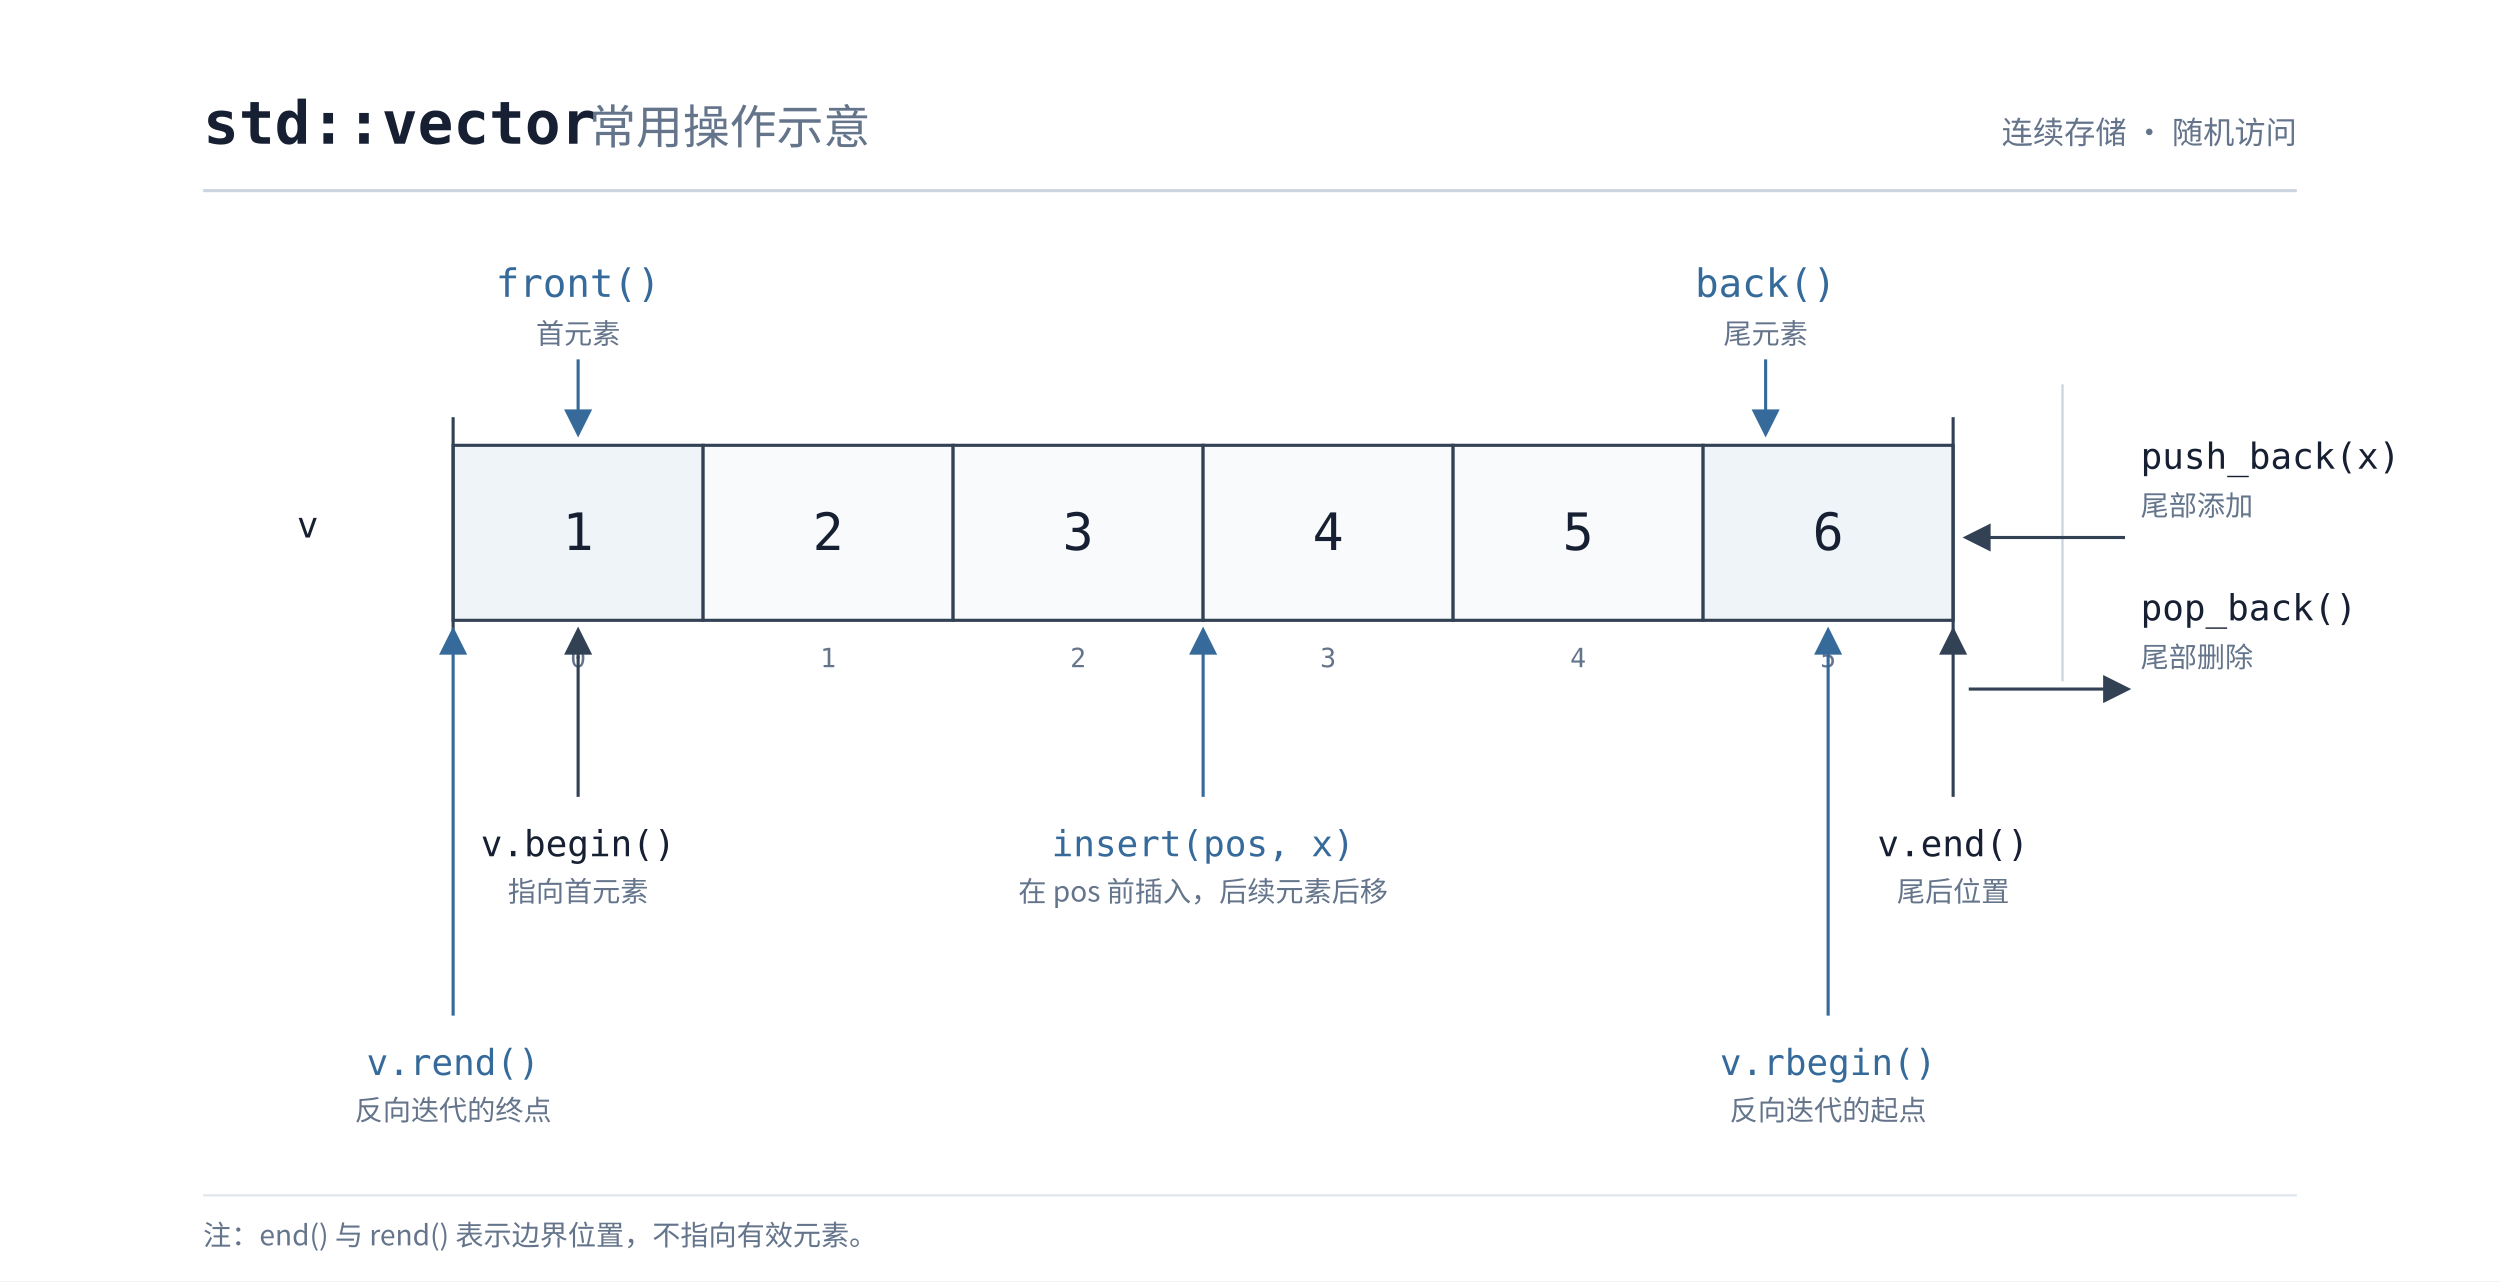
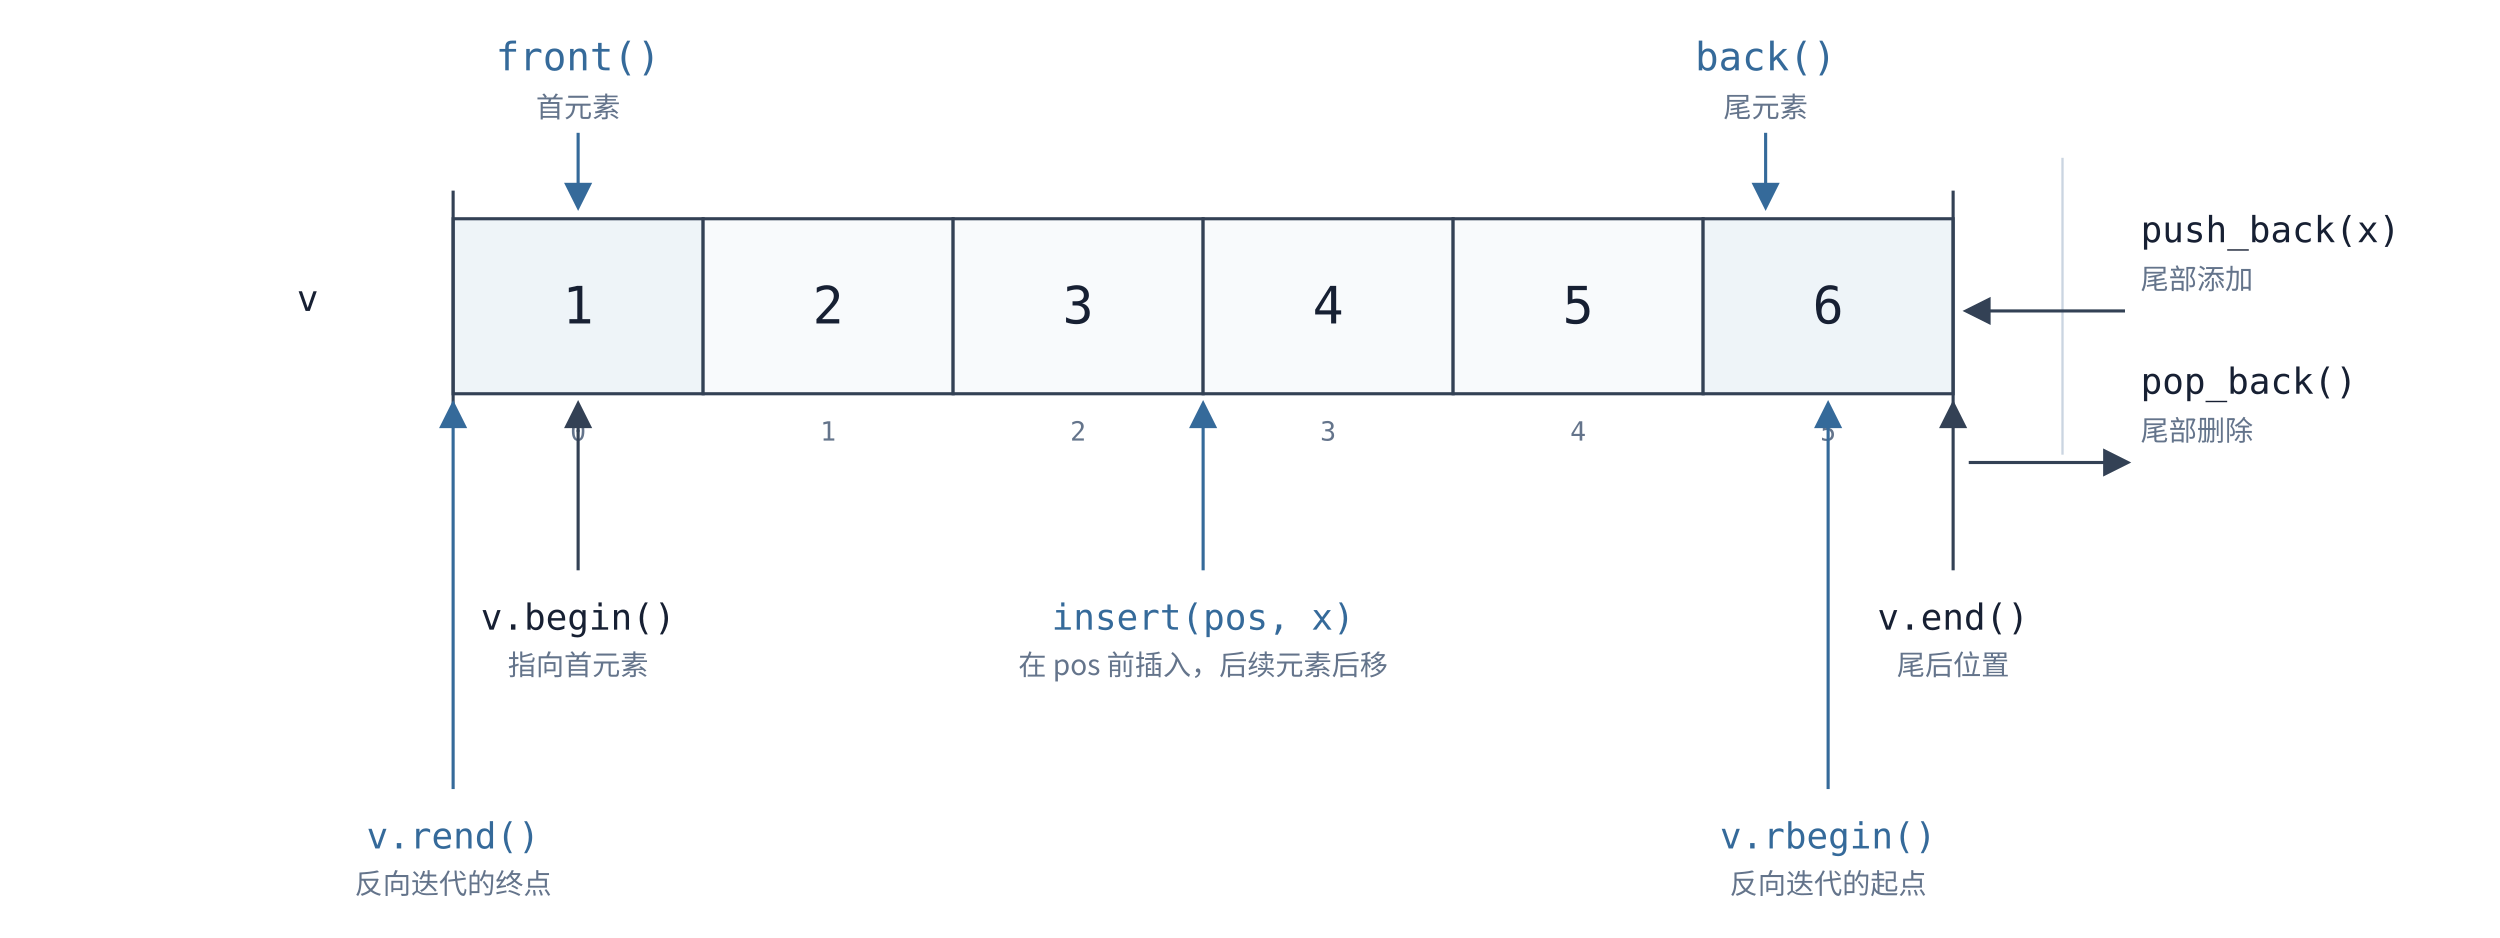
- <svg xmlns="http://www.w3.org/2000/svg" width="1600" height="820" viewBox="0 0 1600 820" role="img" aria-labelledby="title desc">
+ <svg xmlns="http://www.w3.org/2000/svg" width="1600" height="600" viewBox="0 145 1600 600" role="img" aria-labelledby="title desc">
  <defs>
    <marker id="arrow" markerWidth="9" markerHeight="9" refX="7" refY="4.5" orient="auto">
      <path d="M0 0L9 4.5L0 9Z" fill="#334155" />
    </marker>
    <marker id="arrowBlue" markerWidth="9" markerHeight="9" refX="7" refY="4.5" orient="auto">
      <path d="M0 0L9 4.5L0 9Z" fill="#356a9a" />
    </marker>
    <style>
      .sans{font-family:"Noto Sans CJK SC","Source Han Sans SC","Microsoft YaHei",sans-serif}
      .mono{font-family:"JetBrains Mono","Cascadia Mono",Consolas,monospace}
      .ink{fill:#172033}.muted{fill:#64748b}.blue{fill:#356a9a}
      .rule{stroke:#334155;stroke-width:2;fill:none}.guide{stroke:#94a3b8;stroke-width:1.6;fill:none}
      .arrow{stroke:#334155;stroke-width:2;fill:none;marker-end:url(#arrow)}
      .arrow-blue{stroke:#356a9a;stroke-width:2;fill:none;marker-end:url(#arrowBlue)}
    </style>
  </defs>
  <rect width="1600" height="820" fill="#ffffff" />
-   <text x="130" y="92" class="mono ink" font-size="38" font-weight="650">std::vector</text>
-   <text x="377" y="92" class="sans muted" font-size="30">常用操作示意</text>
-   <line x1="130" y1="122" x2="1470" y2="122" stroke="#cbd5e1" stroke-width="2" />
-   <text x="1470" y="92" text-anchor="end" class="sans muted" font-size="20">连续存储 · 随机访问</text>
  <text x="370" y="190" text-anchor="middle" class="mono blue" font-size="25">front()</text>
  <text x="370" y="220" text-anchor="middle" class="sans muted" font-size="18">首元素</text>
  <path d="M370 230V276" class="arrow-blue" />
  <text x="1130" y="190" text-anchor="middle" class="mono blue" font-size="25">back()</text>
  <text x="1130" y="220" text-anchor="middle" class="sans muted" font-size="18">尾元素</text>
  <path d="M1130 230V276" class="arrow-blue" />
  <text x="190" y="344" class="mono ink" font-size="23">v</text>
  <g stroke="#334155" stroke-width="2">
    <rect x="290" y="285" width="160" height="112" fill="#eef4f8" />
    <rect x="450" y="285" width="160" height="112" fill="#f8fafc" />
    <rect x="610" y="285" width="160" height="112" fill="#f8fafc" />
    <rect x="770" y="285" width="160" height="112" fill="#f8fafc" />
    <rect x="930" y="285" width="160" height="112" fill="#f8fafc" />
    <rect x="1090" y="285" width="160" height="112" fill="#eef4f8" />
  </g>
  <g text-anchor="middle" class="mono ink" font-size="33">
    <text x="370" y="352">1</text>
    <text x="530" y="352">2</text>
    <text x="690" y="352">3</text>
    <text x="850" y="352">4</text>
    <text x="1010" y="352">5</text>
    <text x="1170" y="352">6</text>
  </g>
  <g text-anchor="middle" class="mono muted" font-size="17">
    <text x="370" y="427">0</text>
    <text x="530" y="427">1</text>
    <text x="690" y="427">2</text>
    <text x="850" y="427">3</text>
    <text x="1010" y="427">4</text>
    <text x="1170" y="427">5</text>
  </g>
  <line x1="290" y1="267" x2="290" y2="415" class="rule" />
  <line x1="1250" y1="267" x2="1250" y2="415" class="rule" />
  <path d="M370 510V405" class="arrow" />
  <text x="370" y="548" text-anchor="middle" class="mono ink" font-size="23">v.begin()</text>
  <text x="370" y="577" text-anchor="middle" class="sans muted" font-size="18">指向首元素</text>
  <path d="M1250 510V405" class="arrow" />
  <text x="1250" y="548" text-anchor="middle" class="mono ink" font-size="23">v.end()</text>
  <text x="1250" y="577" text-anchor="middle" class="sans muted" font-size="18">尾后位置</text>
  <path d="M1170 650V405" class="arrow-blue" />
  <text x="1170" y="688" text-anchor="middle" class="mono blue" font-size="23">v.rbegin()</text>
  <text x="1170" y="717" text-anchor="middle" class="sans muted" font-size="18">反向迭代的起点</text>
  <path d="M290 650V405" class="arrow-blue" />
  <text x="290" y="688" text-anchor="middle" class="mono blue" font-size="23">v.rend()</text>
  <text x="290" y="717" text-anchor="middle" class="sans muted" font-size="18">反向迭代的终点</text>
  <path d="M770 510V405" class="arrow-blue" />
  <text x="770" y="548" text-anchor="middle" class="mono blue" font-size="23">insert(pos, x)</text>
  <text x="770" y="577" text-anchor="middle" class="sans muted" font-size="18">在 pos 前插入，后续元素后移</text>
  <line x1="1320" y1="246" x2="1320" y2="436" stroke="#cbd5e1" stroke-width="1.5" />
  <text x="1370" y="300" class="mono ink" font-size="23">push_back(x)</text>
  <text x="1370" y="330" class="sans muted" font-size="18">尾部添加</text>
  <path d="M1360 344H1260" class="arrow" />
  <text x="1370" y="397" class="mono ink" font-size="23">pop_back()</text>
  <text x="1370" y="427" class="sans muted" font-size="18">尾部删除</text>
  <path d="M1260 441H1360" class="arrow" />
-   <line x1="130" y1="765" x2="1470" y2="765" stroke="#e2e8f0" stroke-width="1.5" />
-   <text x="130" y="797" class="sans muted" font-size="18">注：end() 与 rend() 表示边界位置，不指向有效元素。</text>
</svg>
